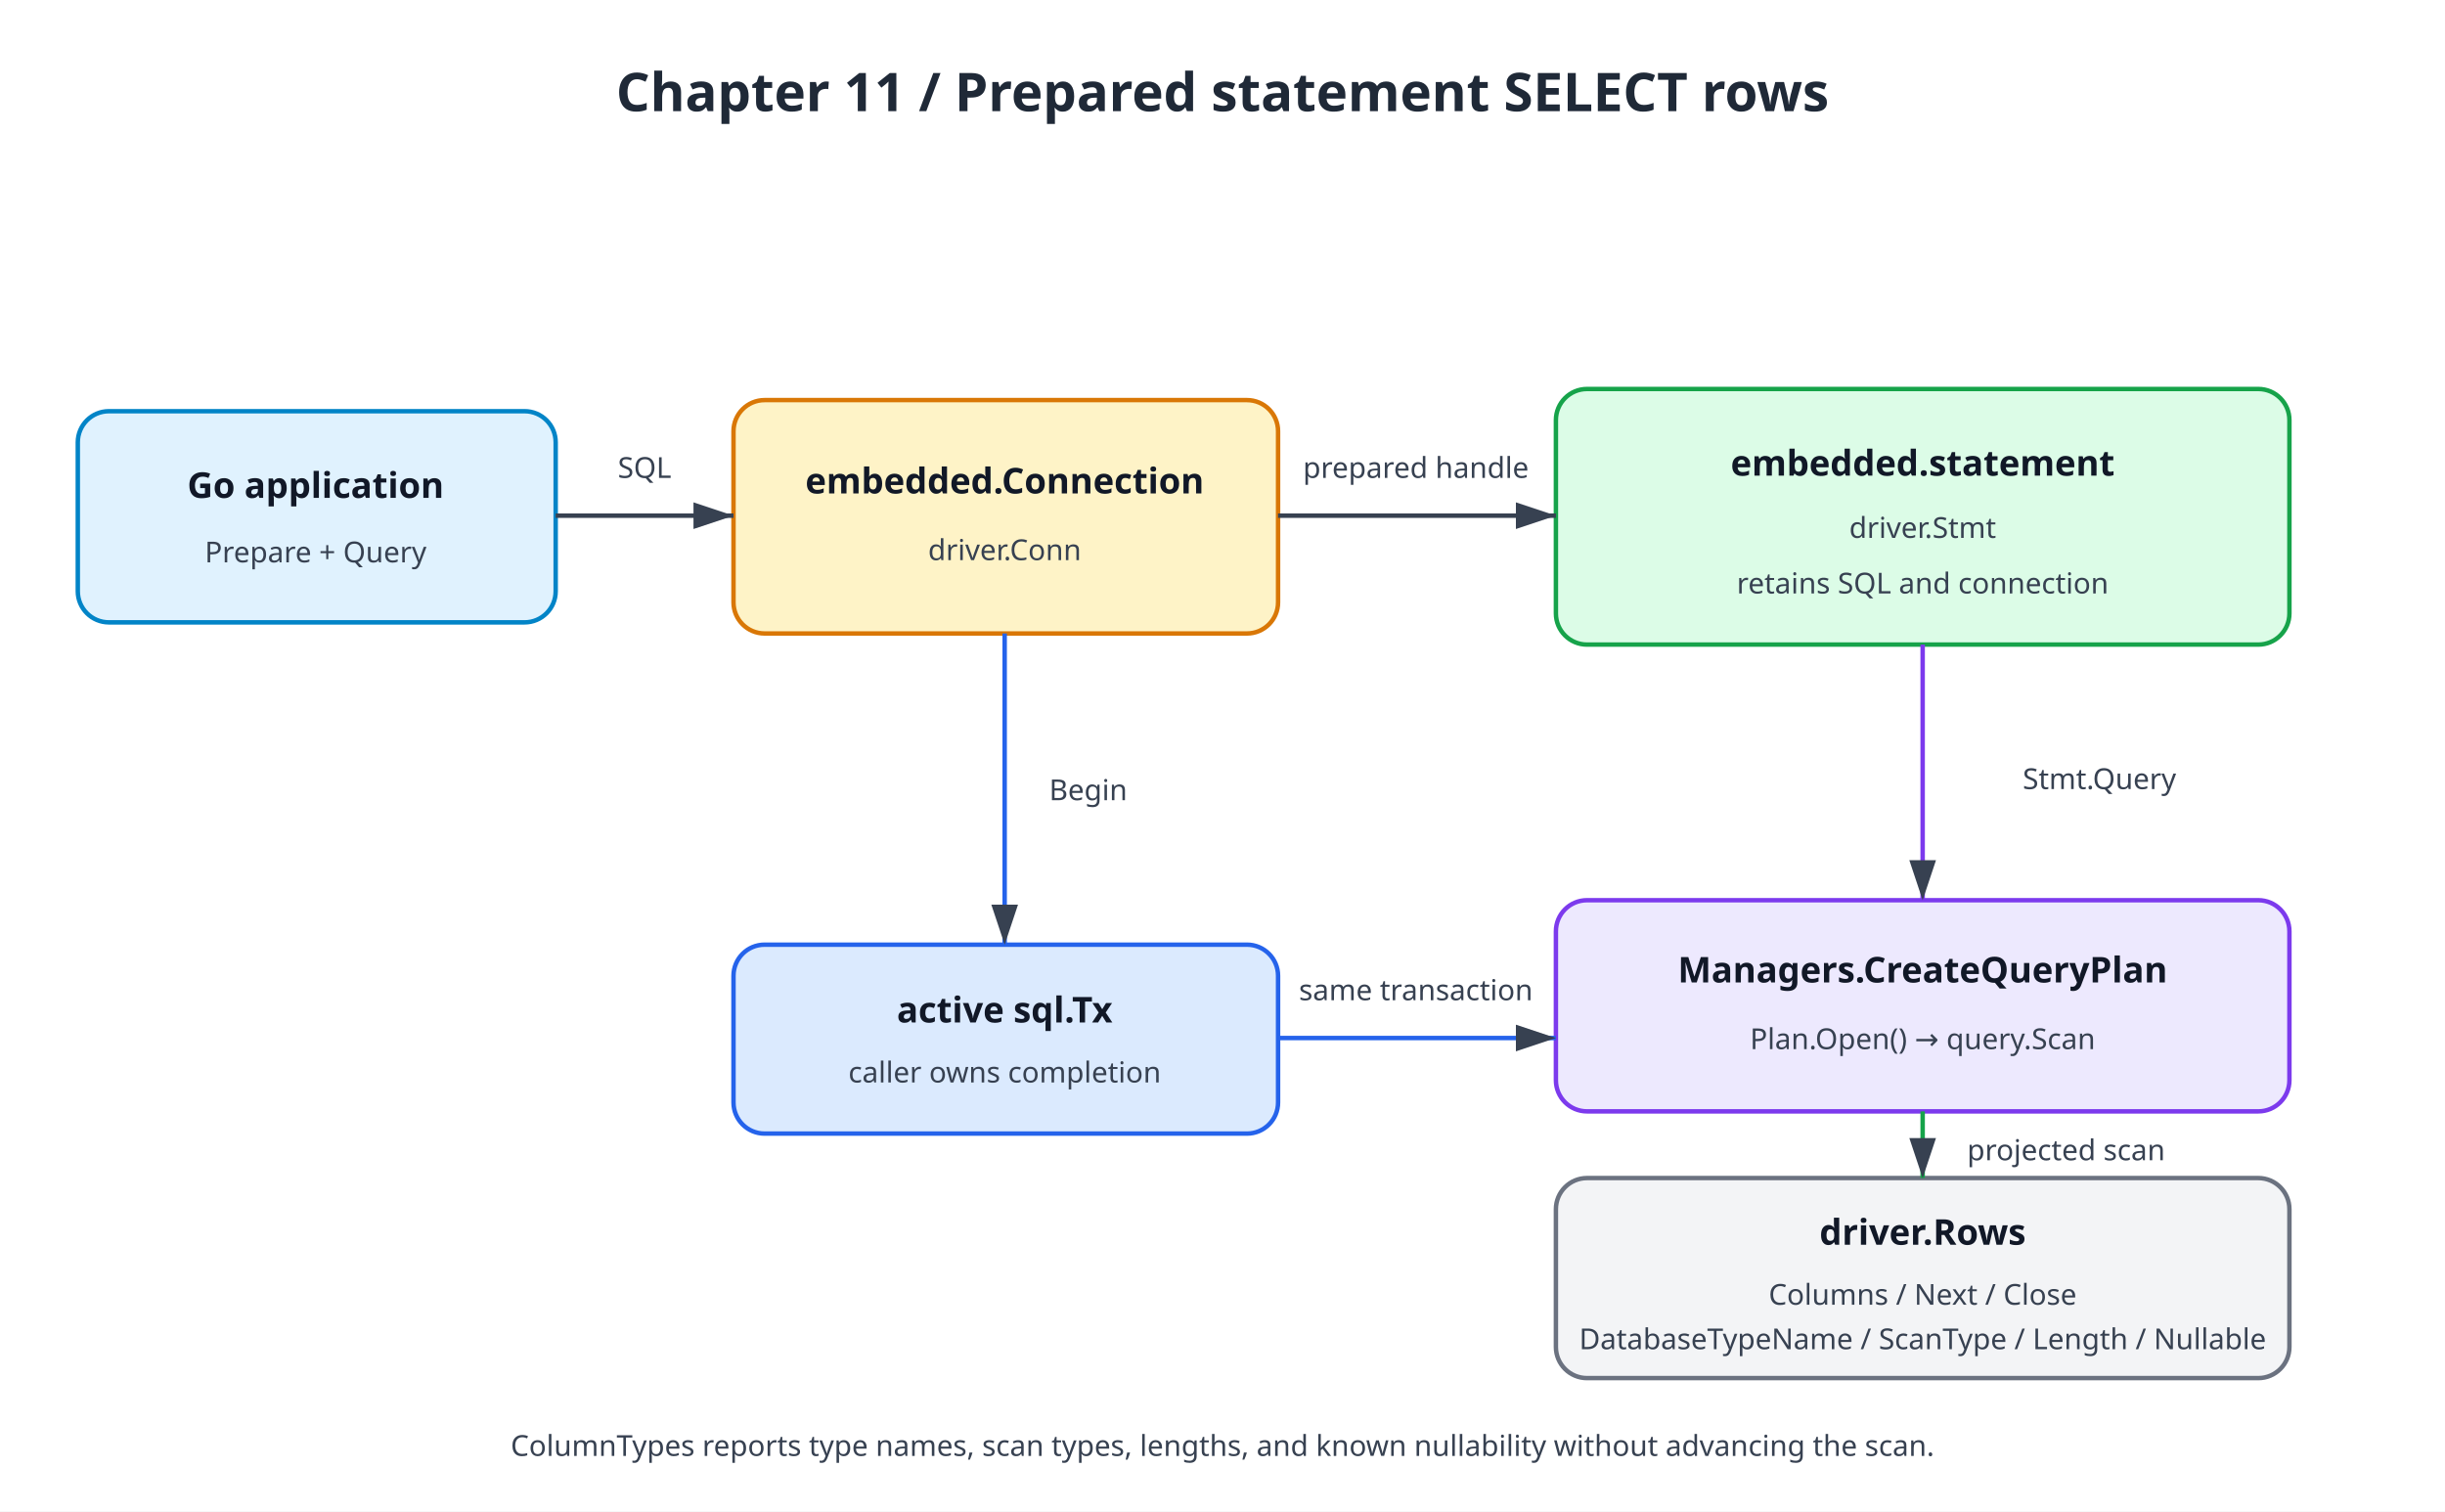
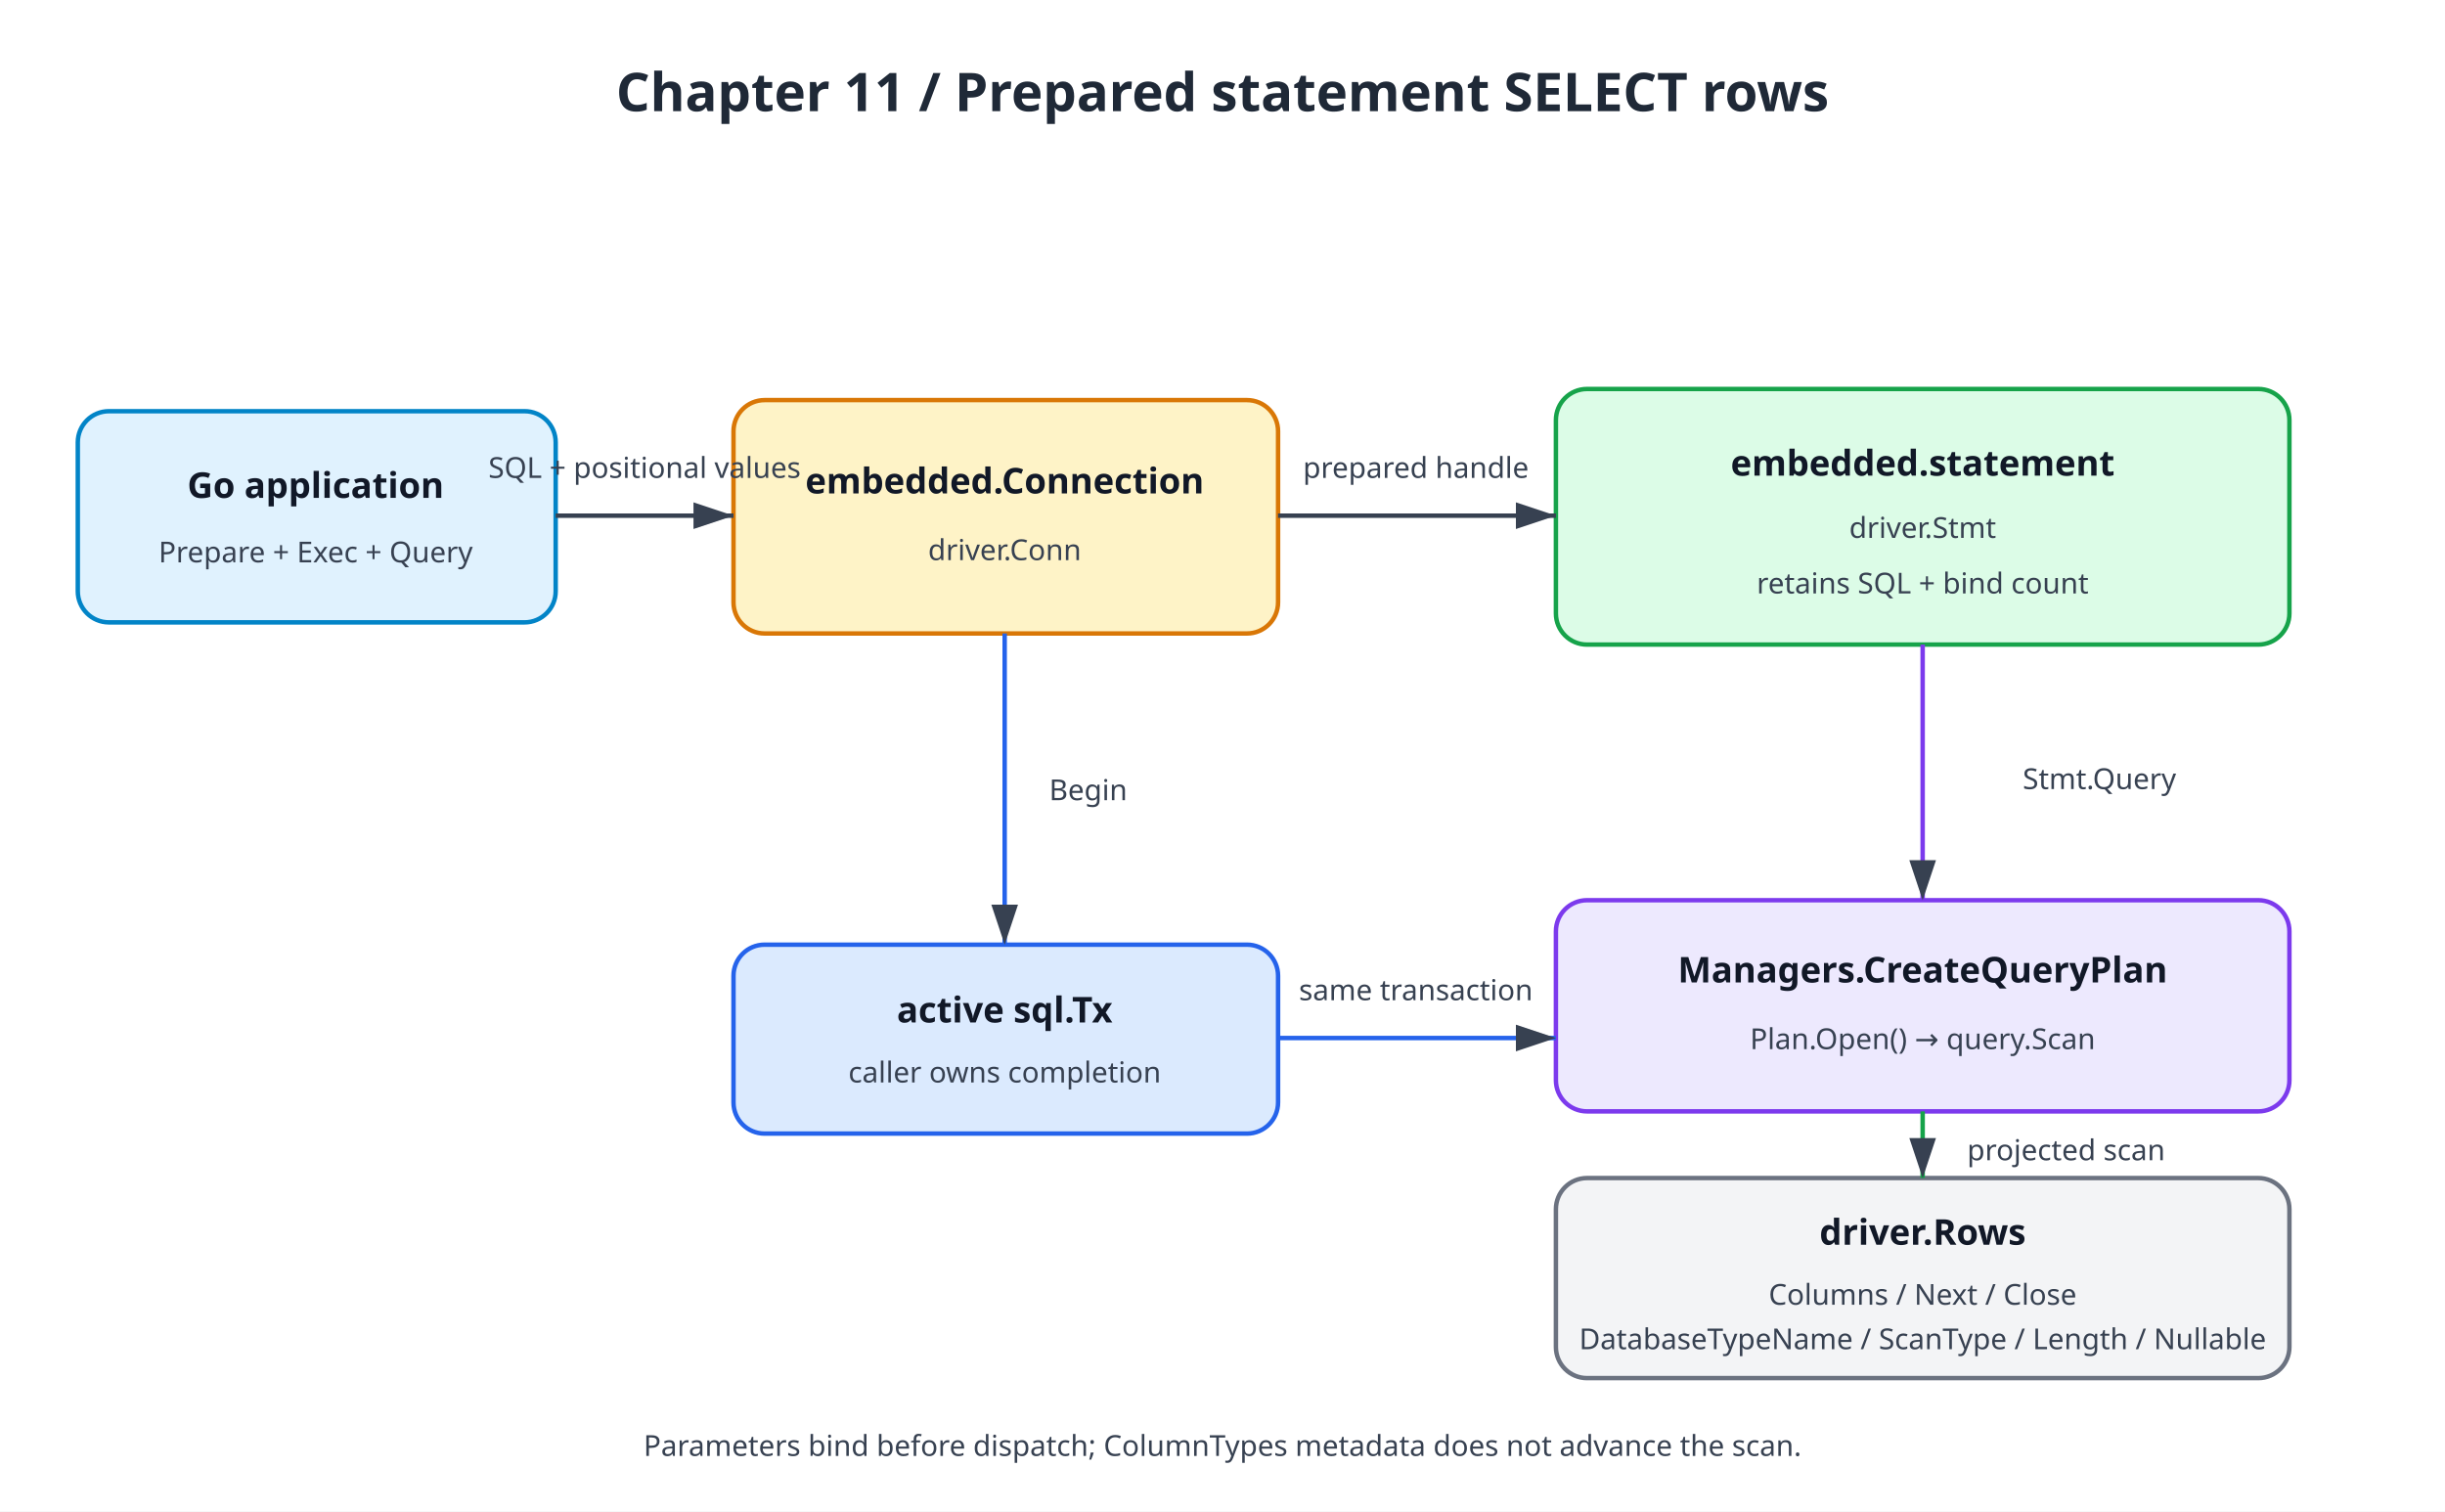
<svg xmlns="http://www.w3.org/2000/svg" width="1100" height="680" viewBox="0 0 1100 680" role="img" aria-labelledby="title description">
  <defs>
    <marker id="arrow" markerWidth="10" markerHeight="10" refX="9" refY="3" orient="auto" markerUnits="strokeWidth">
      <path d="M0,0 L0,6 L9,3 z" fill="#374151" />
    </marker>
    <style>
      .title{font:700 24px system-ui,sans-serif;fill:#1f2937}.label{font:700 16px system-ui,sans-serif;fill:#111827}.small{font:13px system-ui,sans-serif;fill:#374151}.box{stroke-width:2}.line{fill:none;stroke:#374151;stroke-width:2;marker-end:url(#arrow)}.blue{fill:none;stroke:#2563eb;stroke-width:2;marker-end:url(#arrow)}.purple{fill:none;stroke:#7c3aed;stroke-width:2;marker-end:url(#arrow)}.green{fill:none;stroke:#16a34a;stroke-width:2;marker-end:url(#arrow)}
    </style>
  </defs>
  <rect width="1100" height="680" fill="#fff" />
  <text class="title" x="550" y="50" text-anchor="middle">Chapter 11 / Prepared statement SELECT rows</text>
  <rect class="box" x="35" y="185" width="215" height="95" rx="14" fill="#e0f2fe" stroke="#0284c7" />
  <text class="label" x="142" y="224" text-anchor="middle">Go application</text>
-   <text class="small" x="142" y="253" text-anchor="middle">Prepare + Query</text>
+   <text class="small" x="142" y="253" text-anchor="middle">Prepare + Exec + Query</text>
  <rect class="box" x="330" y="180" width="245" height="105" rx="14" fill="#fef3c7" stroke="#d97706" />
  <text class="label" x="452" y="222" text-anchor="middle">embedded.Connection</text>
  <text class="small" x="452" y="252" text-anchor="middle">driver.Conn</text>
  <rect class="box" x="700" y="175" width="330" height="115" rx="14" fill="#dcfce7" stroke="#16a34a" />
  <text class="label" x="865" y="214" text-anchor="middle">embedded.statement</text>
  <text class="small" x="865" y="242" text-anchor="middle">driver.Stmt</text>
-   <text class="small" x="865" y="267" text-anchor="middle">retains SQL and connection</text>
+   <text class="small" x="865" y="267" text-anchor="middle">retains SQL + bind count</text>
  <rect class="box" x="330" y="425" width="245" height="85" rx="14" fill="#dbeafe" stroke="#2563eb" />
  <text class="label" x="452" y="460" text-anchor="middle">active sql.Tx</text>
  <text class="small" x="452" y="487" text-anchor="middle">caller owns completion</text>
  <rect class="box" x="700" y="405" width="330" height="95" rx="14" fill="#ede9fe" stroke="#7c3aed" />
  <text class="label" x="865" y="442" text-anchor="middle">Managers.CreateQueryPlan</text>
  <text class="small" x="865" y="472" text-anchor="middle">Plan.Open() → query.Scan</text>
  <rect class="box" x="700" y="530" width="330" height="90" rx="14" fill="#f3f4f6" stroke="#6b7280" />
  <text class="label" x="865" y="560" text-anchor="middle">driver.Rows</text>
  <text class="small" x="865" y="587" text-anchor="middle">Columns / Next / Close</text>
  <text class="small" x="865" y="607" text-anchor="middle">DatabaseTypeName / ScanType / Length / Nullable</text>
  <path class="line" d="M250 232 H330" />
-   <text class="small" x="290" y="215" text-anchor="middle">SQL</text>
+   <text class="small" x="290" y="215" text-anchor="middle">SQL + positional values</text>
  <path class="line" d="M575 232 H700" />
  <text class="small" x="637" y="215" text-anchor="middle">prepared handle</text>
  <path class="blue" d="M452 285 V425" />
  <text class="small" x="472" y="360">Begin</text>
  <path class="purple" d="M865 290 V350 H865 V405" />
  <text class="small" x="910" y="355">Stmt.Query</text>
  <path class="blue" d="M575 467 H700" />
  <text class="small" x="637" y="450" text-anchor="middle">same transaction</text>
  <path class="green" d="M865 500 V530" />
  <text class="small" x="885" y="522">projected scan</text>
-   <text class="small" x="550" y="655" text-anchor="middle">ColumnTypes reports type names, scan types, lengths, and known nullability without advancing the scan.</text>
+   <text class="small" x="550" y="655" text-anchor="middle">Parameters bind before dispatch; ColumnTypes metadata does not advance the scan.</text>
</svg>
